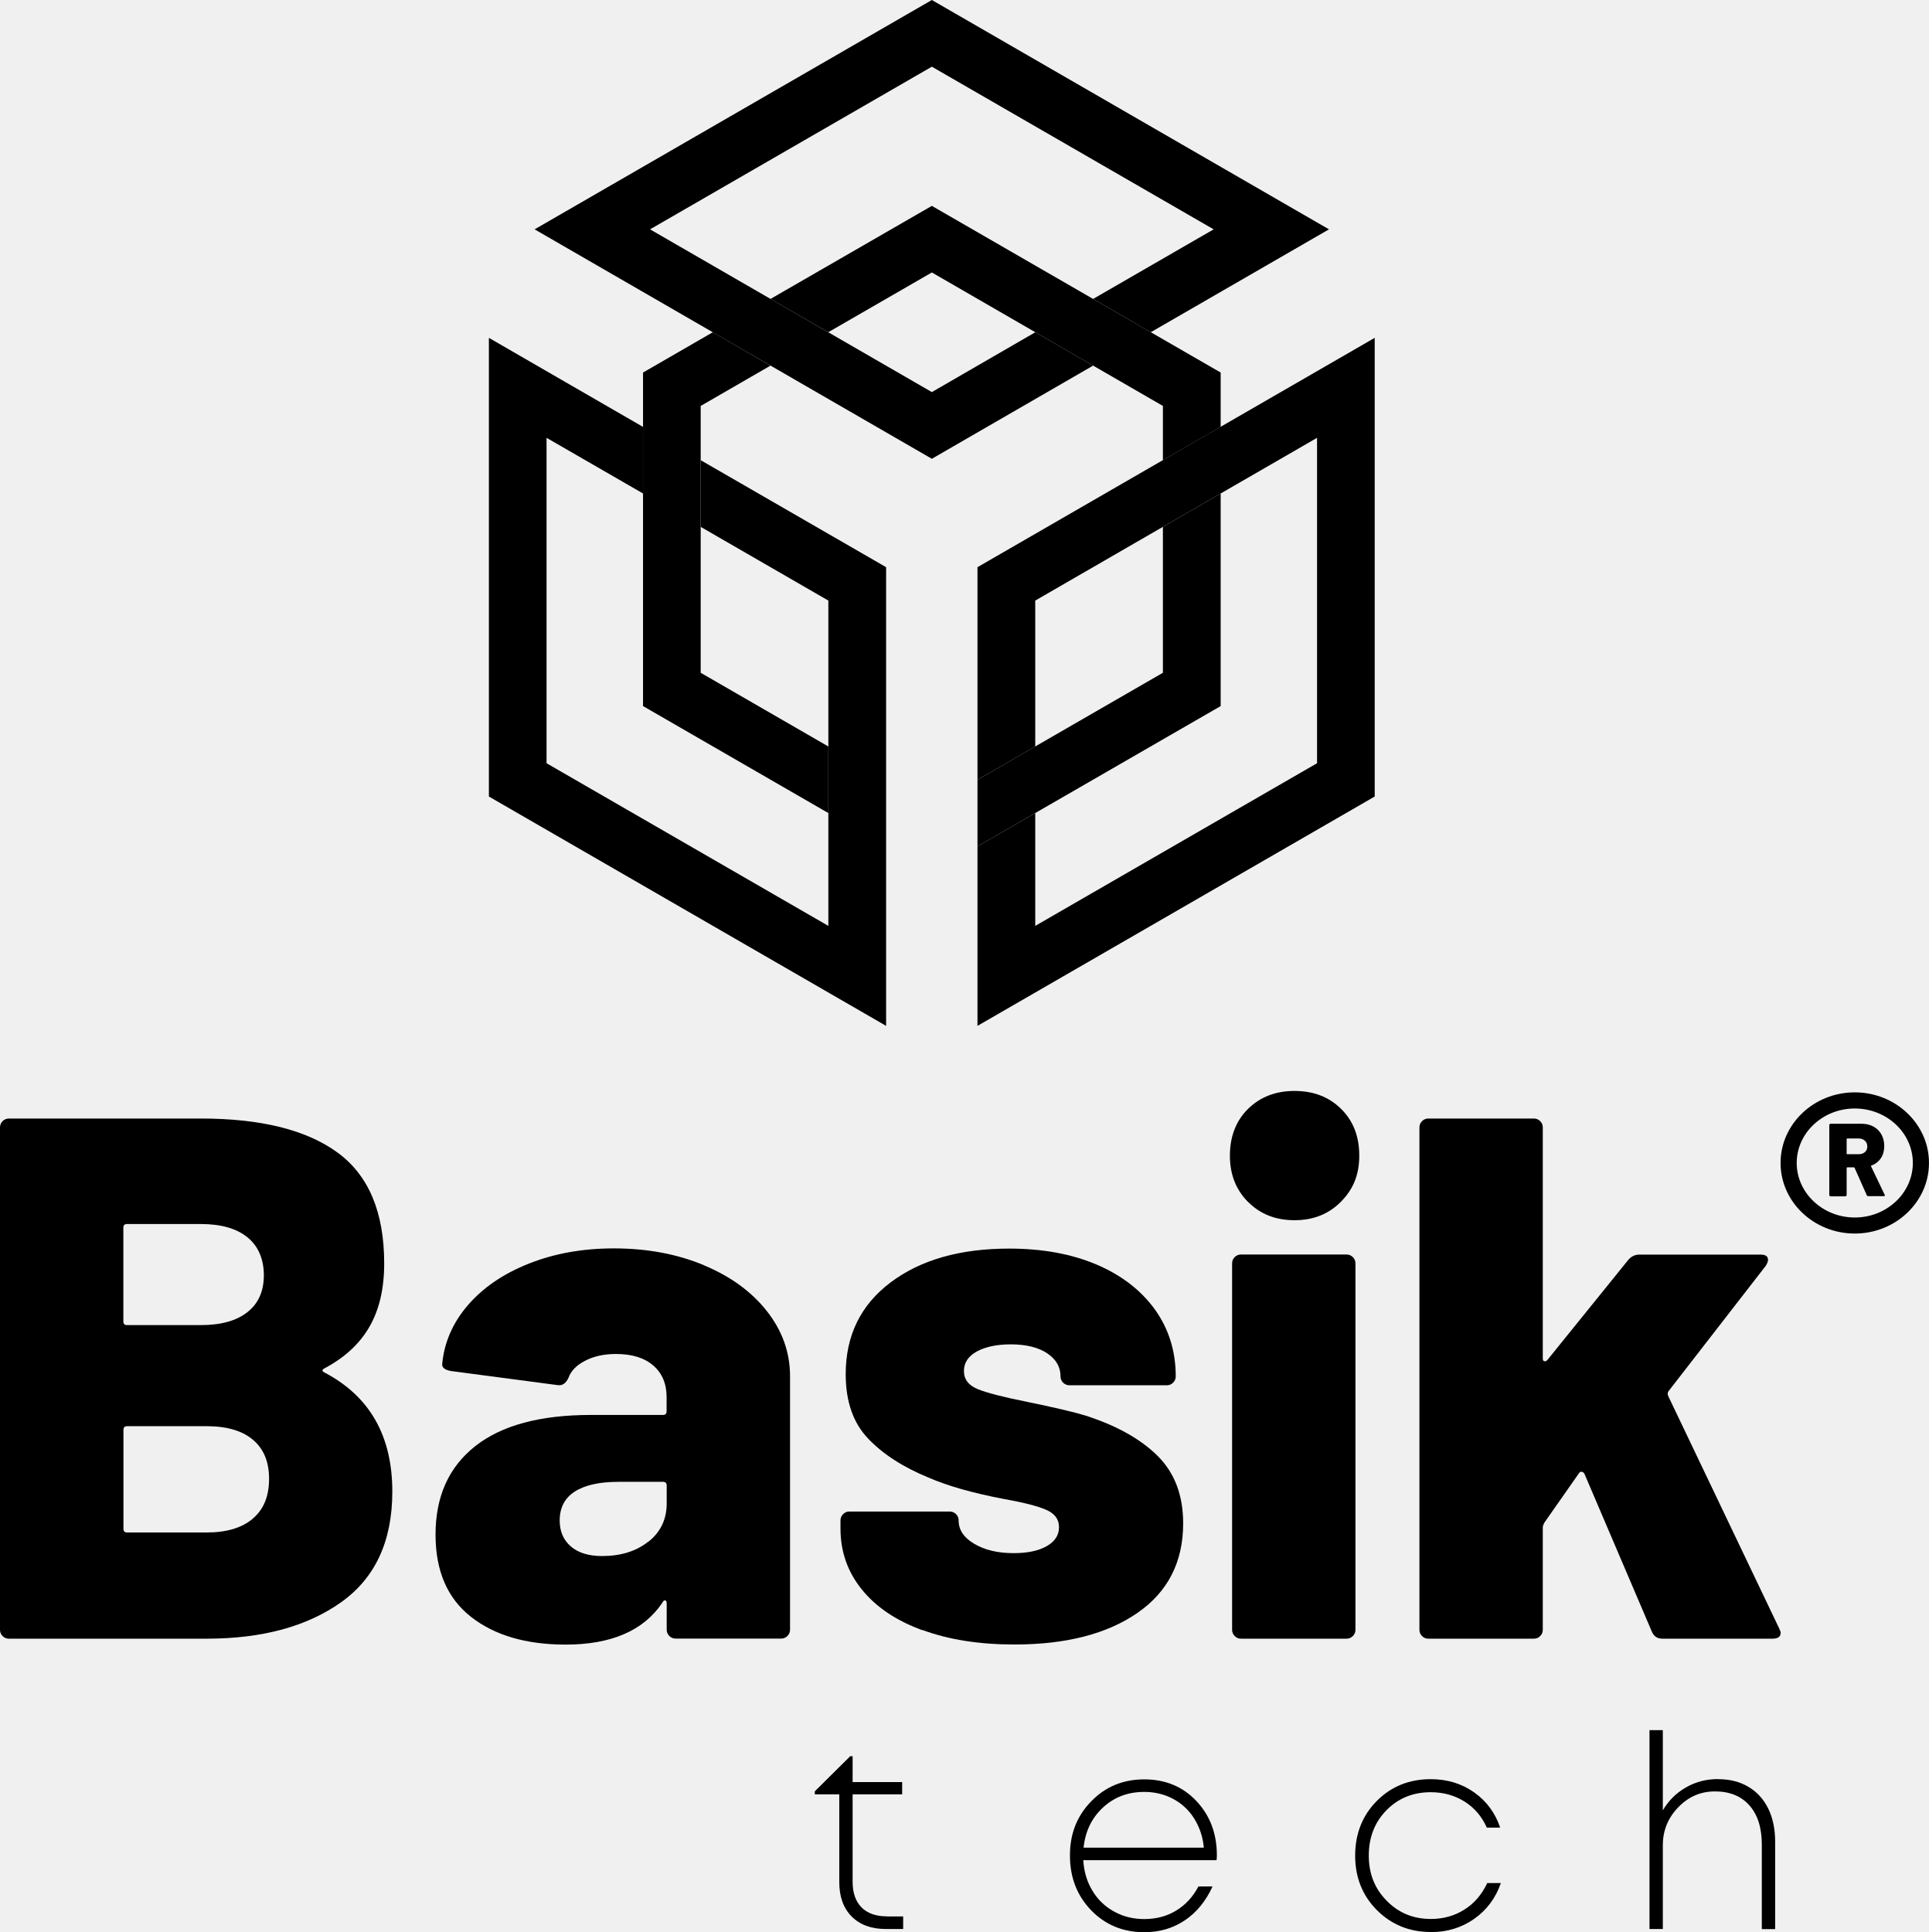
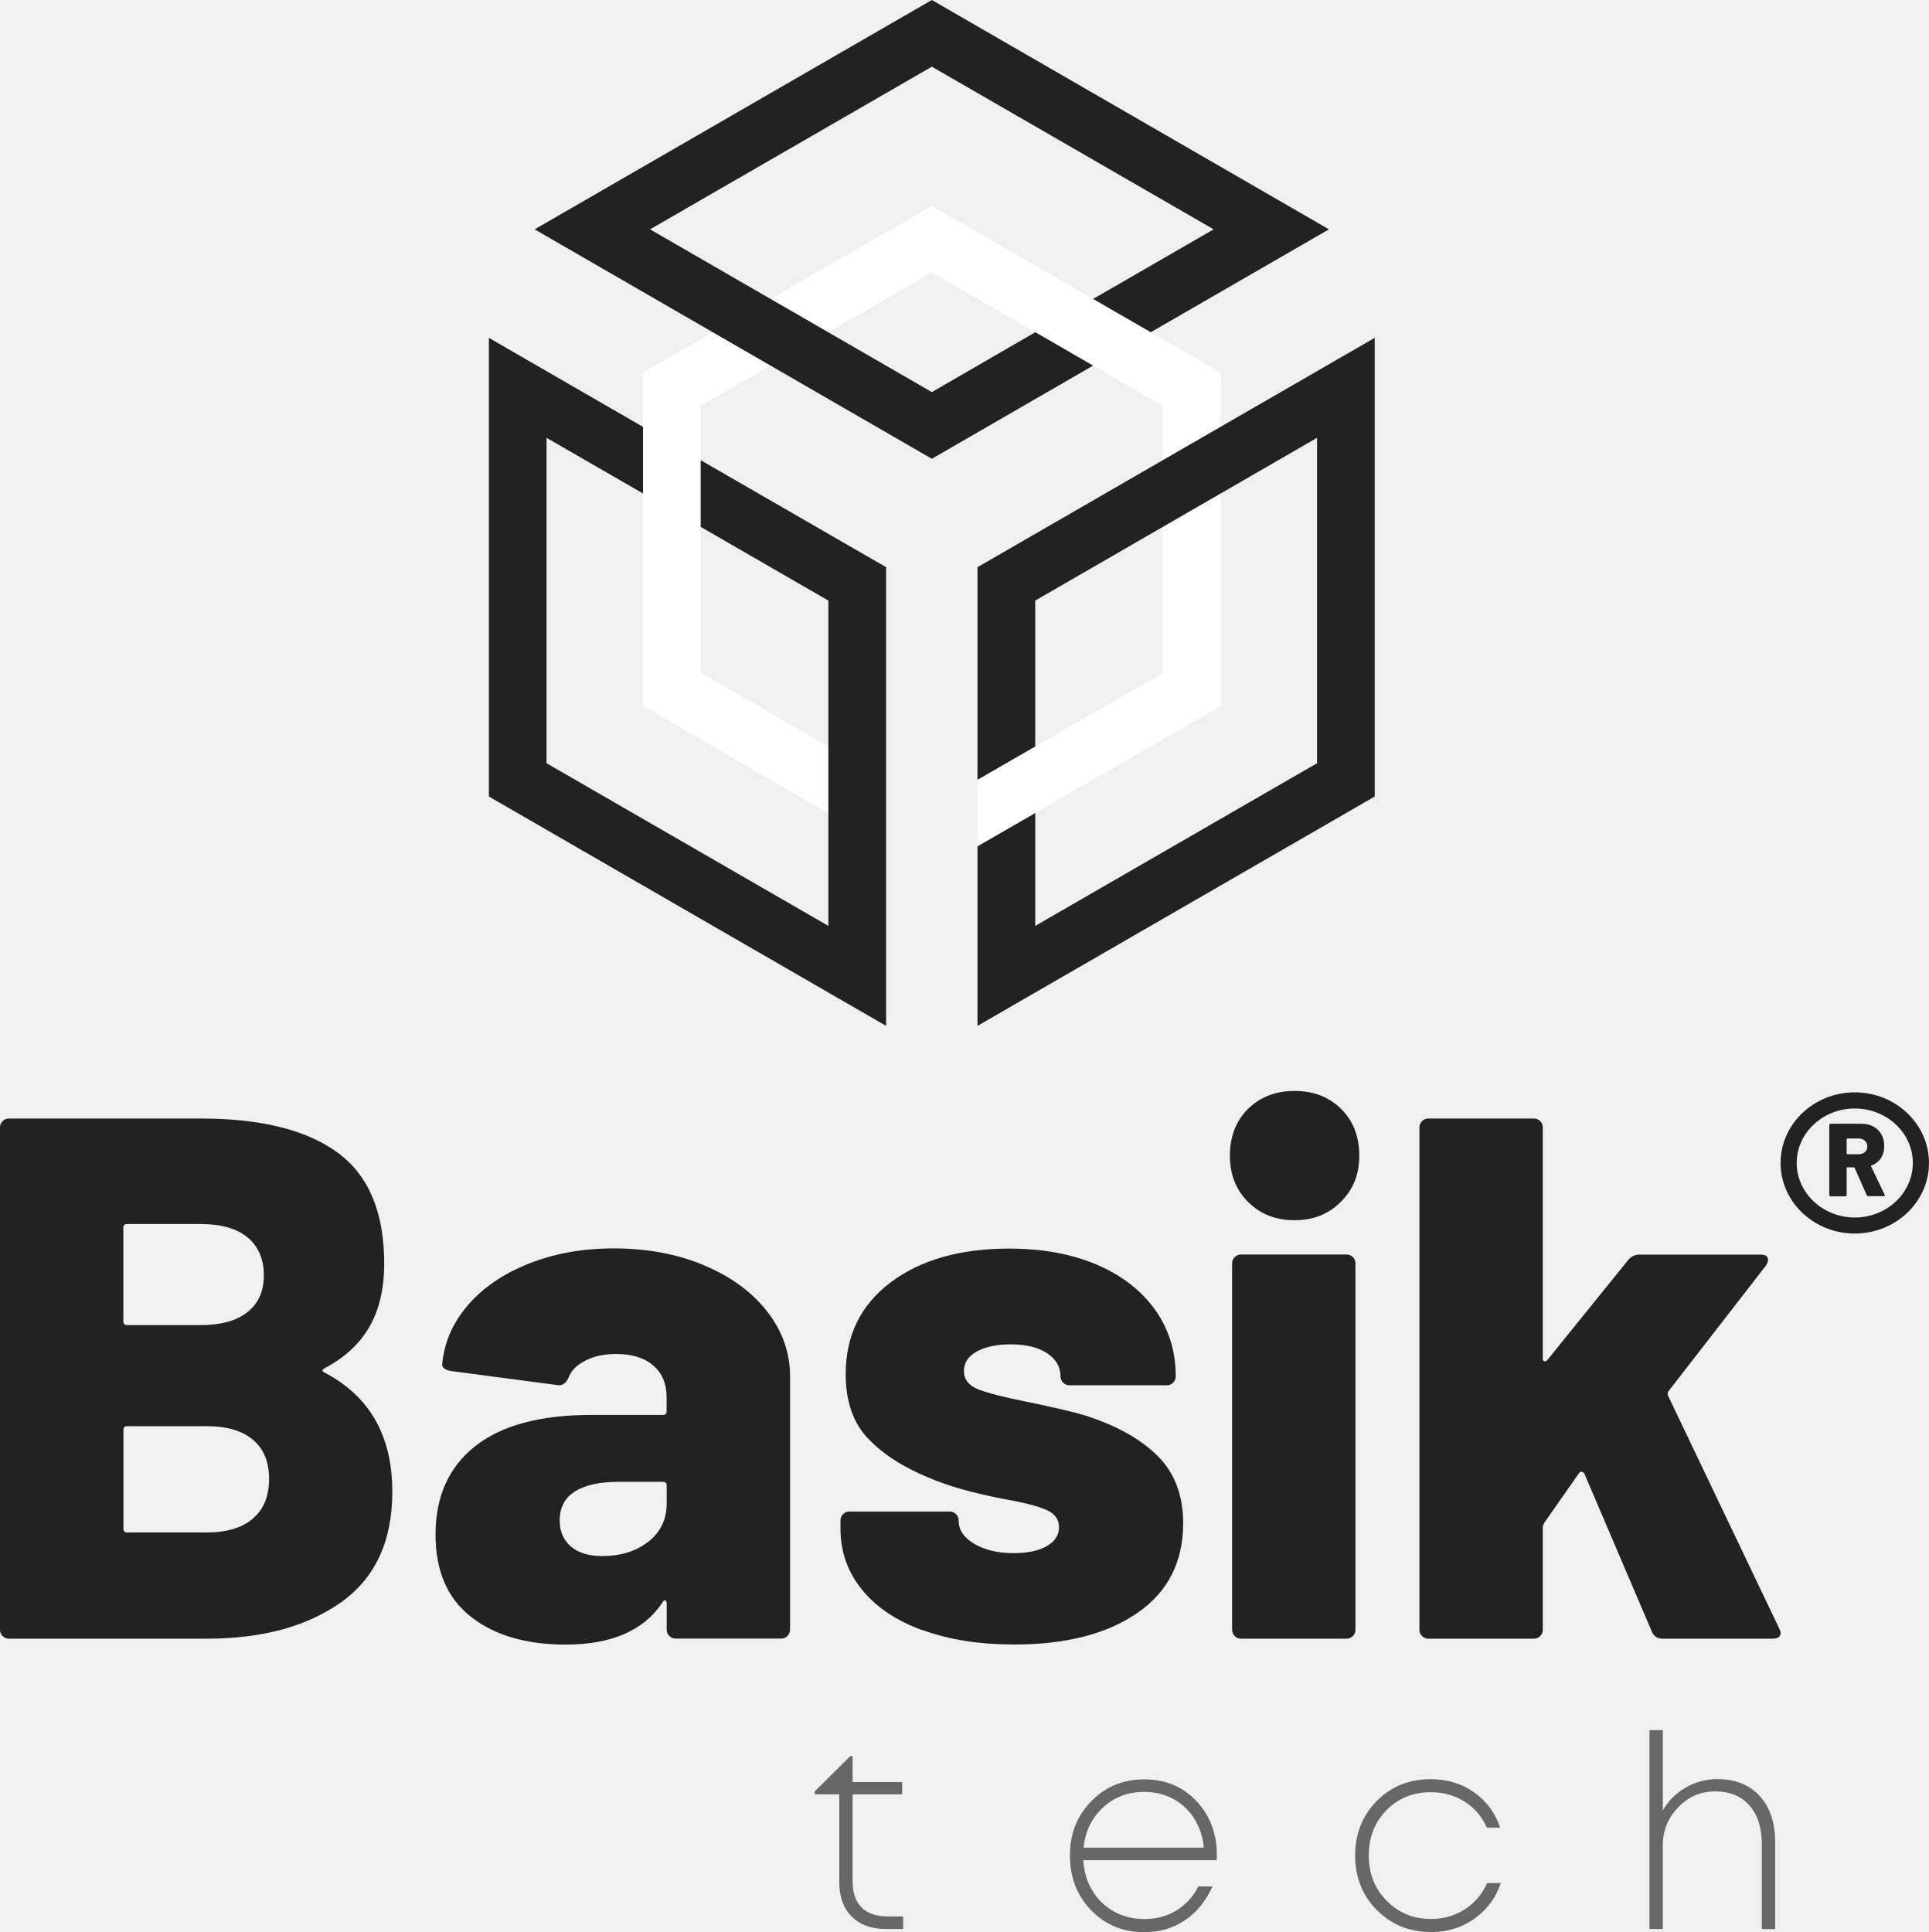
<svg xmlns="http://www.w3.org/2000/svg" id="Capa_2" data-name="Capa 2" viewBox="0 0 192.35 192.66">
  <defs>
-     
+     <style>
+       .cls-1 {
+         fill: #fff;
+       }
+ 
+       .cls-2 {
+         fill: #676767;
+       }
+ 
+       .cls-3 {
+         fill: #222;
+       }
+     </style>
  </defs>
  <g id="Capa_1-2" data-name="Capa 1">
    <g>
      <path class="cls-2" d="M88.46,191.11h1.6v1.25h-1.76c-1.43,0-2.55-.42-3.38-1.25-.82-.83-1.23-1.97-1.23-3.42v-8.76h-2.44v-.3l3.53-3.5h.24v2.58h4.94v1.22h-4.94v8.73c0,1.1.3,1.95.89,2.55.6.6,1.45.89,2.55.89" />
      <path class="cls-2" d="M121.34,184.98c0,.13,0,.3-.03.52h-13.29c.07,1.14.37,2.15.91,3.04.53.89,1.25,1.58,2.16,2.08.9.5,1.91.75,3.01.75,1.19,0,2.26-.28,3.19-.85.93-.57,1.67-1.37,2.21-2.4h1.41c-.67,1.46-1.59,2.59-2.77,3.38-1.18.79-2.52,1.18-4.04,1.18-2.12,0-3.88-.73-5.29-2.18-1.41-1.46-2.12-3.28-2.12-5.47s.71-3.96,2.13-5.41c1.42-1.46,3.18-2.18,5.28-2.18s3.85.72,5.21,2.17c1.36,1.45,2.03,3.25,2.03,5.4M114.1,178.69c-1.63,0-3,.52-4.12,1.56-1.12,1.04-1.76,2.37-1.93,4h11.99c-.07-.81-.28-1.57-.61-2.26-.33-.7-.76-1.29-1.29-1.78-.53-.49-1.14-.86-1.83-1.13-.7-.26-1.43-.39-2.21-.39" />
      <path class="cls-2" d="M142.67,192.66c-2.13,0-3.92-.73-5.37-2.18-1.45-1.46-2.17-3.27-2.17-5.44s.72-4,2.16-5.45c1.44-1.45,3.23-2.17,5.38-2.17,1.64,0,3.09.44,4.33,1.32,1.24.88,2.1,2.05,2.59,3.51h-1.33c-.49-1.1-1.23-1.97-2.21-2.59-.99-.62-2.11-.94-3.38-.94-1.77,0-3.25.6-4.42,1.8-1.18,1.2-1.76,2.71-1.76,4.52s.59,3.29,1.78,4.5c1.18,1.21,2.65,1.82,4.41,1.82,1.25,0,2.36-.31,3.35-.94.99-.62,1.74-1.51,2.27-2.64h1.36c-.52,1.5-1.41,2.69-2.66,3.57s-2.69,1.32-4.31,1.32" />
      <path class="cls-2" d="M171.32,177.42c1.16,0,2.16.25,3.02.76.86.51,1.52,1.23,1.98,2.17.46.94.69,2.04.69,3.31v8.71h-1.33v-8.44c0-1.66-.41-2.96-1.23-3.89-.82-.93-1.97-1.4-3.43-1.4s-2.65.53-3.68,1.59c-1.02,1.06-1.53,2.32-1.53,3.78v8.35h-1.33v-19.83h1.33v8c.56-.96,1.32-1.72,2.29-2.28.97-.56,2.04-.84,3.21-.84" />
      <g>
        <path class="cls-3" d="M32.38,136.88c4.5,2.37,6.74,6.32,6.74,11.86,0,4.94-1.7,8.62-5.11,11.04-3.41,2.42-7.88,3.63-13.41,3.63H.89c-.25,0-.46-.09-.63-.26-.17-.17-.26-.38-.26-.63v-50.09c0-.25.09-.46.26-.63.17-.17.38-.26.63-.26h19.12c6.03,0,10.58,1.14,13.67,3.41,3.09,2.27,4.63,5.95,4.63,11.04s-1.98,8.33-5.93,10.45c-.3.15-.3.3,0,.44M12.3,122.43v9.34c0,.25.12.37.37.37h7.34c2.03,0,3.58-.43,4.67-1.3,1.09-.86,1.63-2.09,1.63-3.67s-.54-2.89-1.63-3.78c-1.09-.89-2.64-1.33-4.67-1.33h-7.34c-.25,0-.37.12-.37.37M25.2,151.44c1.09-.91,1.63-2.23,1.63-3.96s-.53-2.98-1.59-3.89c-1.06-.91-2.61-1.37-4.63-1.37h-7.93c-.25,0-.37.12-.37.37v9.86c0,.25.12.37.37.37h7.93c1.98,0,3.51-.46,4.59-1.37" />
        <path class="cls-3" d="M70.18,126.17c2.67,1.11,4.77,2.64,6.3,4.59,1.53,1.95,2.3,4.11,2.3,6.48v25.27c0,.25-.09.46-.26.63-.17.17-.38.26-.63.26h-10.52c-.25,0-.46-.09-.63-.26-.17-.17-.26-.38-.26-.63v-2.59c0-.2-.05-.31-.15-.33-.1-.02-.2.06-.3.26-1.88,2.77-5.09,4.15-9.63,4.15-3.95,0-7.1-.93-9.45-2.78-2.35-1.85-3.52-4.58-3.52-8.19,0-3.8,1.32-6.74,3.96-8.82,2.64-2.08,6.48-3.11,11.52-3.11h7.19c.25,0,.37-.12.37-.37v-1.41c0-1.33-.44-2.38-1.33-3.15-.89-.77-2.12-1.15-3.71-1.15-1.19,0-2.21.22-3.07.67-.87.44-1.42,1.01-1.67,1.7-.25.54-.59.79-1.04.74l-10.67-1.41c-.59-.1-.89-.32-.89-.67.2-2.17,1.05-4.14,2.56-5.89,1.51-1.75,3.53-3.14,6.08-4.15,2.54-1.01,5.37-1.52,8.48-1.52,3.31,0,6.3.56,8.97,1.67M64.66,153.74c1.21-.96,1.82-2.23,1.82-3.82v-1.78c0-.25-.12-.37-.37-.37h-4.45c-1.88,0-3.32.32-4.33.96-1.01.64-1.52,1.61-1.52,2.89,0,1.09.37,1.95,1.11,2.59.74.64,1.78.96,3.11.96,1.88,0,3.42-.48,4.63-1.45" />
        <path class="cls-3" d="M91.96,162.56c-2.62-.96-4.63-2.32-6.04-4.08-1.41-1.75-2.11-3.77-2.11-6.04v-.82c0-.25.09-.46.26-.63.17-.17.38-.26.63-.26h10c.25,0,.46.09.63.26.17.17.26.38.26.63,0,.94.52,1.72,1.56,2.33,1.04.62,2.35.93,3.93.93,1.38,0,2.48-.23,3.3-.7.82-.47,1.22-1.1,1.22-1.89s-.43-1.37-1.3-1.74c-.87-.37-2.26-.73-4.19-1.07-3.11-.59-5.63-1.31-7.56-2.15-2.52-1.04-4.52-2.33-6-3.89-1.48-1.56-2.22-3.69-2.22-6.41,0-3.85,1.49-6.9,4.48-9.15,2.99-2.25,6.93-3.37,11.82-3.37,3.31,0,6.21.53,8.71,1.59,2.49,1.06,4.43,2.56,5.82,4.48,1.38,1.93,2.08,4.15,2.08,6.67,0,.25-.09.46-.26.63-.17.17-.38.26-.63.26h-9.71c-.25,0-.46-.09-.63-.26-.17-.17-.26-.38-.26-.63,0-.94-.44-1.7-1.33-2.3-.89-.59-2.1-.89-3.63-.89-1.38,0-2.51.24-3.37.7-.86.47-1.3,1.12-1.3,1.96s.47,1.44,1.41,1.82c.94.37,2.52.78,4.74,1.22,2.86.59,4.87,1.06,6,1.41,3.06.99,5.45,2.32,7.15,4,1.7,1.68,2.56,3.93,2.56,6.74,0,3.85-1.52,6.83-4.56,8.93-3.04,2.1-7.13,3.15-12.26,3.15-3.51,0-6.57-.48-9.19-1.45" />
        <path class="cls-3" d="M124.46,119.87c-1.21-1.21-1.82-2.75-1.82-4.63s.6-3.48,1.82-4.67c1.21-1.19,2.75-1.78,4.63-1.78s3.42.59,4.63,1.78c1.21,1.19,1.82,2.74,1.82,4.67s-.61,3.36-1.82,4.59c-1.21,1.23-2.75,1.85-4.63,1.85s-3.42-.6-4.63-1.82M123.12,163.15c-.17-.17-.26-.38-.26-.63v-36.53c0-.25.09-.46.26-.63s.38-.26.63-.26h10.52c.25,0,.46.09.63.26.17.17.26.38.26.63v36.53c0,.25-.09.46-.26.63s-.38.26-.63.26h-10.52c-.25,0-.46-.09-.63-.26" />
        <path class="cls-3" d="M141.8,163.15c-.17-.17-.26-.38-.26-.63v-50.09c0-.25.09-.46.26-.63.17-.17.38-.26.63-.26h10.52c.25,0,.46.09.63.26.17.17.26.38.26.63v23.05c0,.15.05.24.15.26.1.03.2-.01.3-.11l8.08-10c.3-.35.67-.52,1.11-.52h12.08c.49,0,.74.17.74.52,0,.15-.07.35-.22.59l-9.71,12.52c-.1.15-.1.32,0,.52l11.04,23.12c.1.2.15.35.15.44,0,.4-.27.59-.82.59h-10.97c-.49,0-.84-.22-1.04-.67l-6.74-15.78c-.05-.1-.14-.16-.26-.19-.12-.02-.21.01-.26.11l-3.48,4.97c-.1.2-.15.35-.15.44v10.23c0,.25-.09.46-.26.63s-.38.26-.63.26h-10.52c-.25,0-.46-.09-.63-.26" />
        <path class="cls-3" d="M186.15,119.2l-1.22-2.75s-.03-.04-.06-.04h-.68s-.05.02-.05.05v2.71s-.01.06-.04.09c-.02.02-.05.04-.09.04h-1.47s-.06-.01-.09-.04c-.02-.02-.04-.05-.04-.09v-6.98s.01-.06.04-.09c.02-.02.05-.04.09-.04h3.07c.45,0,.85.09,1.2.28.34.19.61.45.8.79.19.34.28.73.28,1.17s-.11.86-.34,1.2c-.23.34-.54.58-.95.73-.03.01-.04.04-.03.07l1.36,2.84s.02.05.02.06c0,.06-.04.08-.11.08h-1.55c-.07,0-.12-.03-.14-.09M184.14,113.58v1.47s.02.05.05.05h1.15c.25,0,.46-.07.62-.21.16-.14.24-.33.24-.56s-.08-.43-.24-.58c-.16-.14-.37-.22-.62-.22h-1.15s-.05.02-.05.05" />
        <path class="cls-3" d="M184.95,123.01c-4.08,0-7.4-3.16-7.4-7.04s3.32-7.04,7.4-7.04,7.4,3.16,7.4,7.04-3.32,7.04-7.4,7.04M184.95,110.54c-3.19,0-5.79,2.44-5.79,5.43s2.6,5.44,5.79,5.44,5.79-2.44,5.79-5.44-2.6-5.43-5.79-5.43" />
      </g>
      <g>
        <g>
          <polygon class="cls-1" points="69.87 67.09 69.87 40.48 76.83 36.46 71.08 33.13 64.12 37.15 64.12 70.41 82.6 81.08 82.6 74.44 69.87 67.09" />
          <polygon class="cls-1" points="115.96 52.54 115.96 67.09 97.47 77.76 97.47 84.4 121.72 70.41 121.72 49.21 115.96 52.54" />
          <polygon class="cls-1" points="92.92 20.53 76.83 29.81 82.59 33.13 92.92 27.17 115.96 40.48 115.96 45.89 121.72 42.57 121.72 37.15 92.92 20.53" />
        </g>
        <g>
          <polygon class="cls-3" points="69.87 52.54 82.6 59.89 82.6 92.33 54.5 76.11 54.5 43.66 64.12 49.21 64.12 42.57 48.75 33.69 48.75 79.43 88.36 102.3 88.36 56.56 69.87 45.89 69.87 52.54" />
          <polygon class="cls-3" points="97.47 56.56 97.47 77.76 103.23 74.44 103.23 59.89 131.33 43.66 131.33 76.11 103.23 92.33 103.23 81.08 97.47 84.4 97.47 102.3 137.08 79.43 137.08 33.69 97.47 56.56" />
          <polygon class="cls-3" points="103.24 33.13 92.92 39.1 64.82 22.87 92.92 6.65 121.02 22.87 109 29.81 114.75 33.13 132.52 22.87 92.92 0 53.31 22.87 92.92 45.75 109 36.46 103.24 33.13" />
        </g>
      </g>
    </g>
  </g>
</svg>
